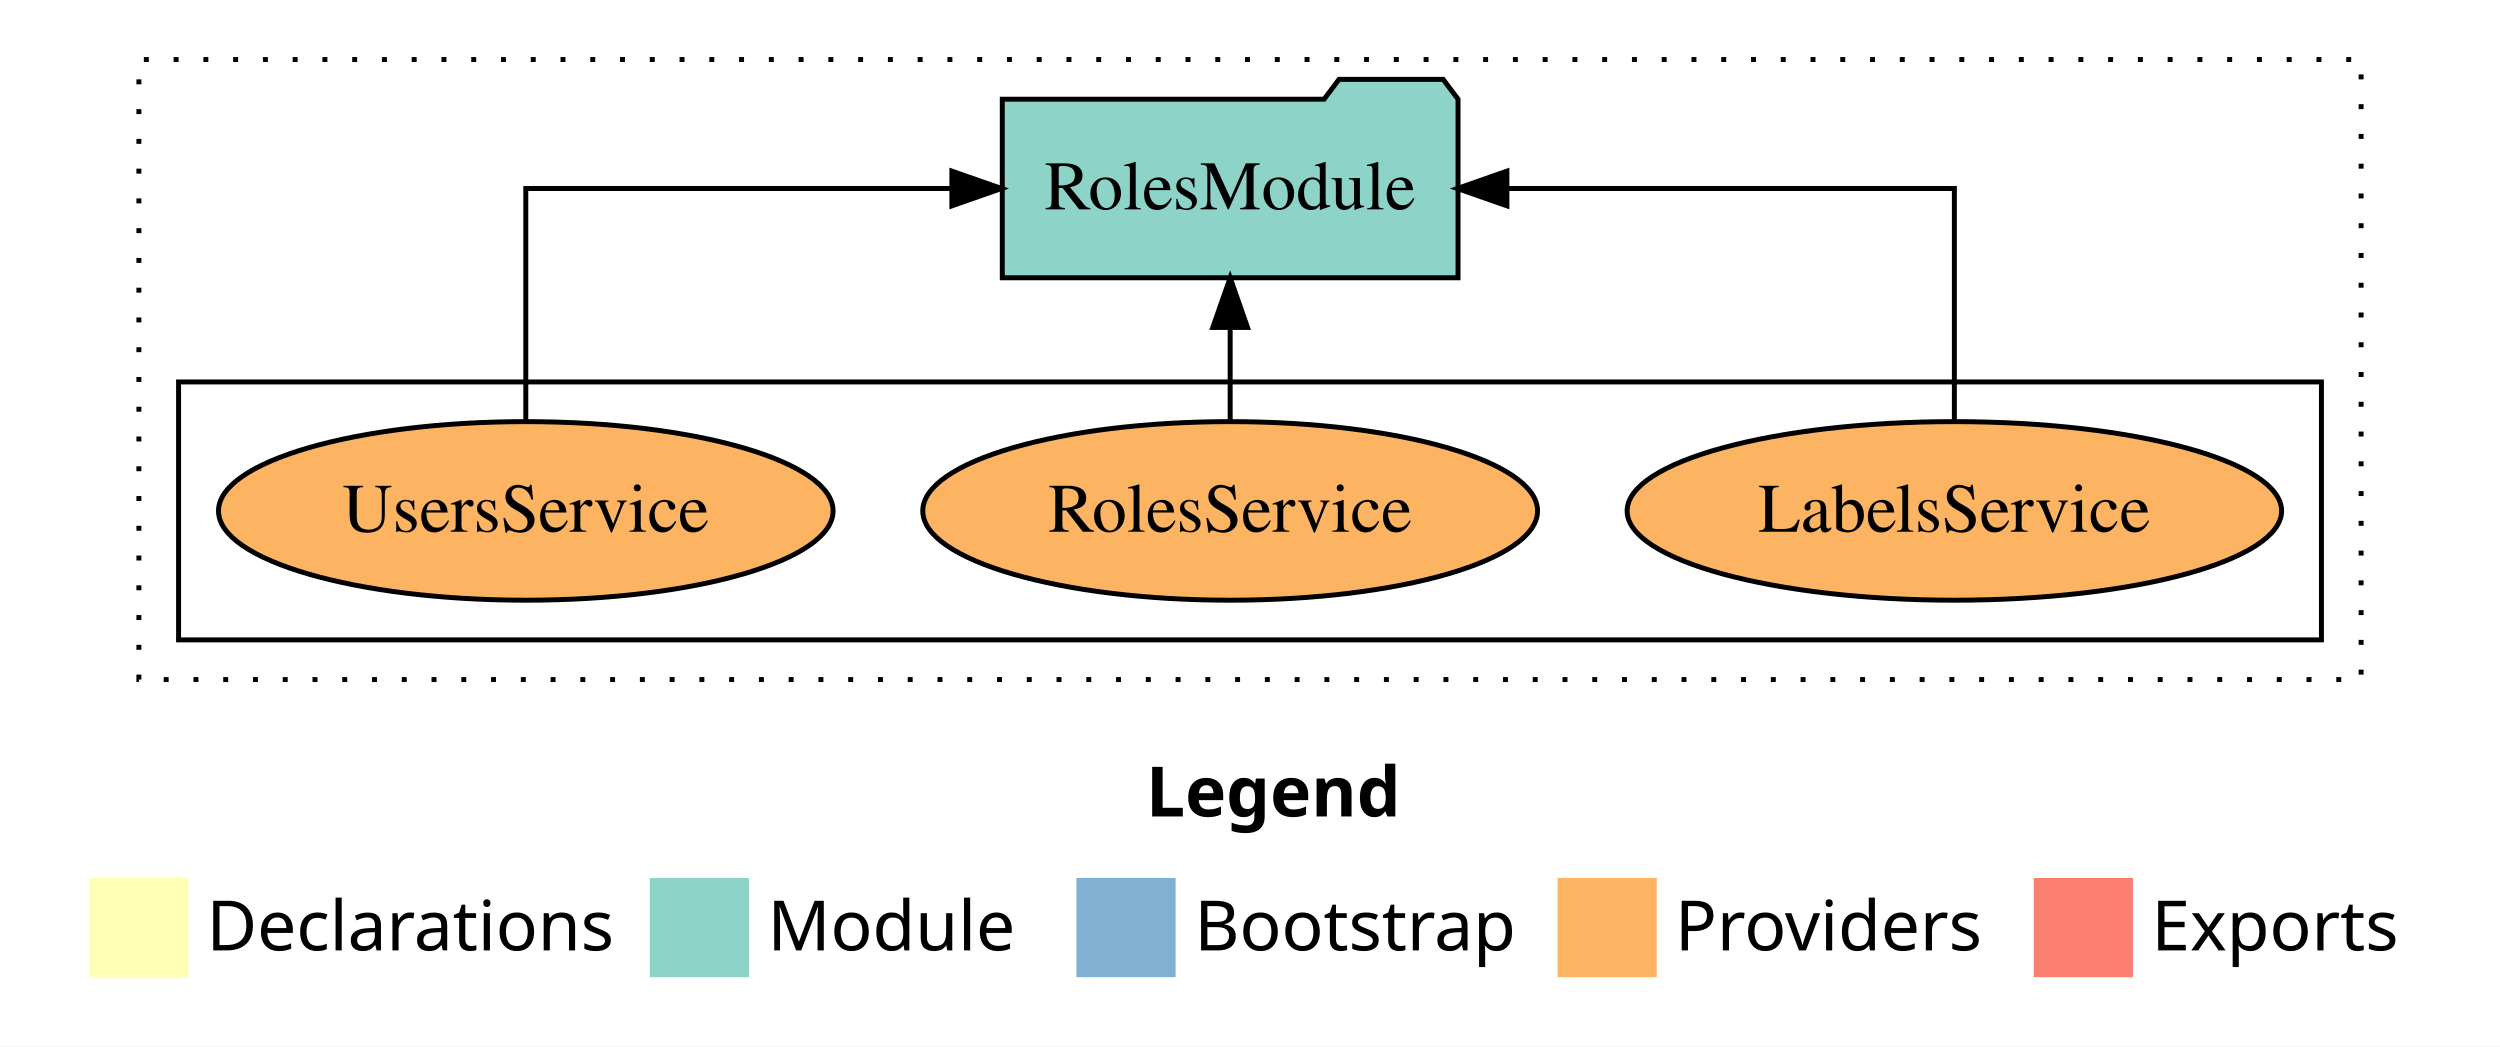
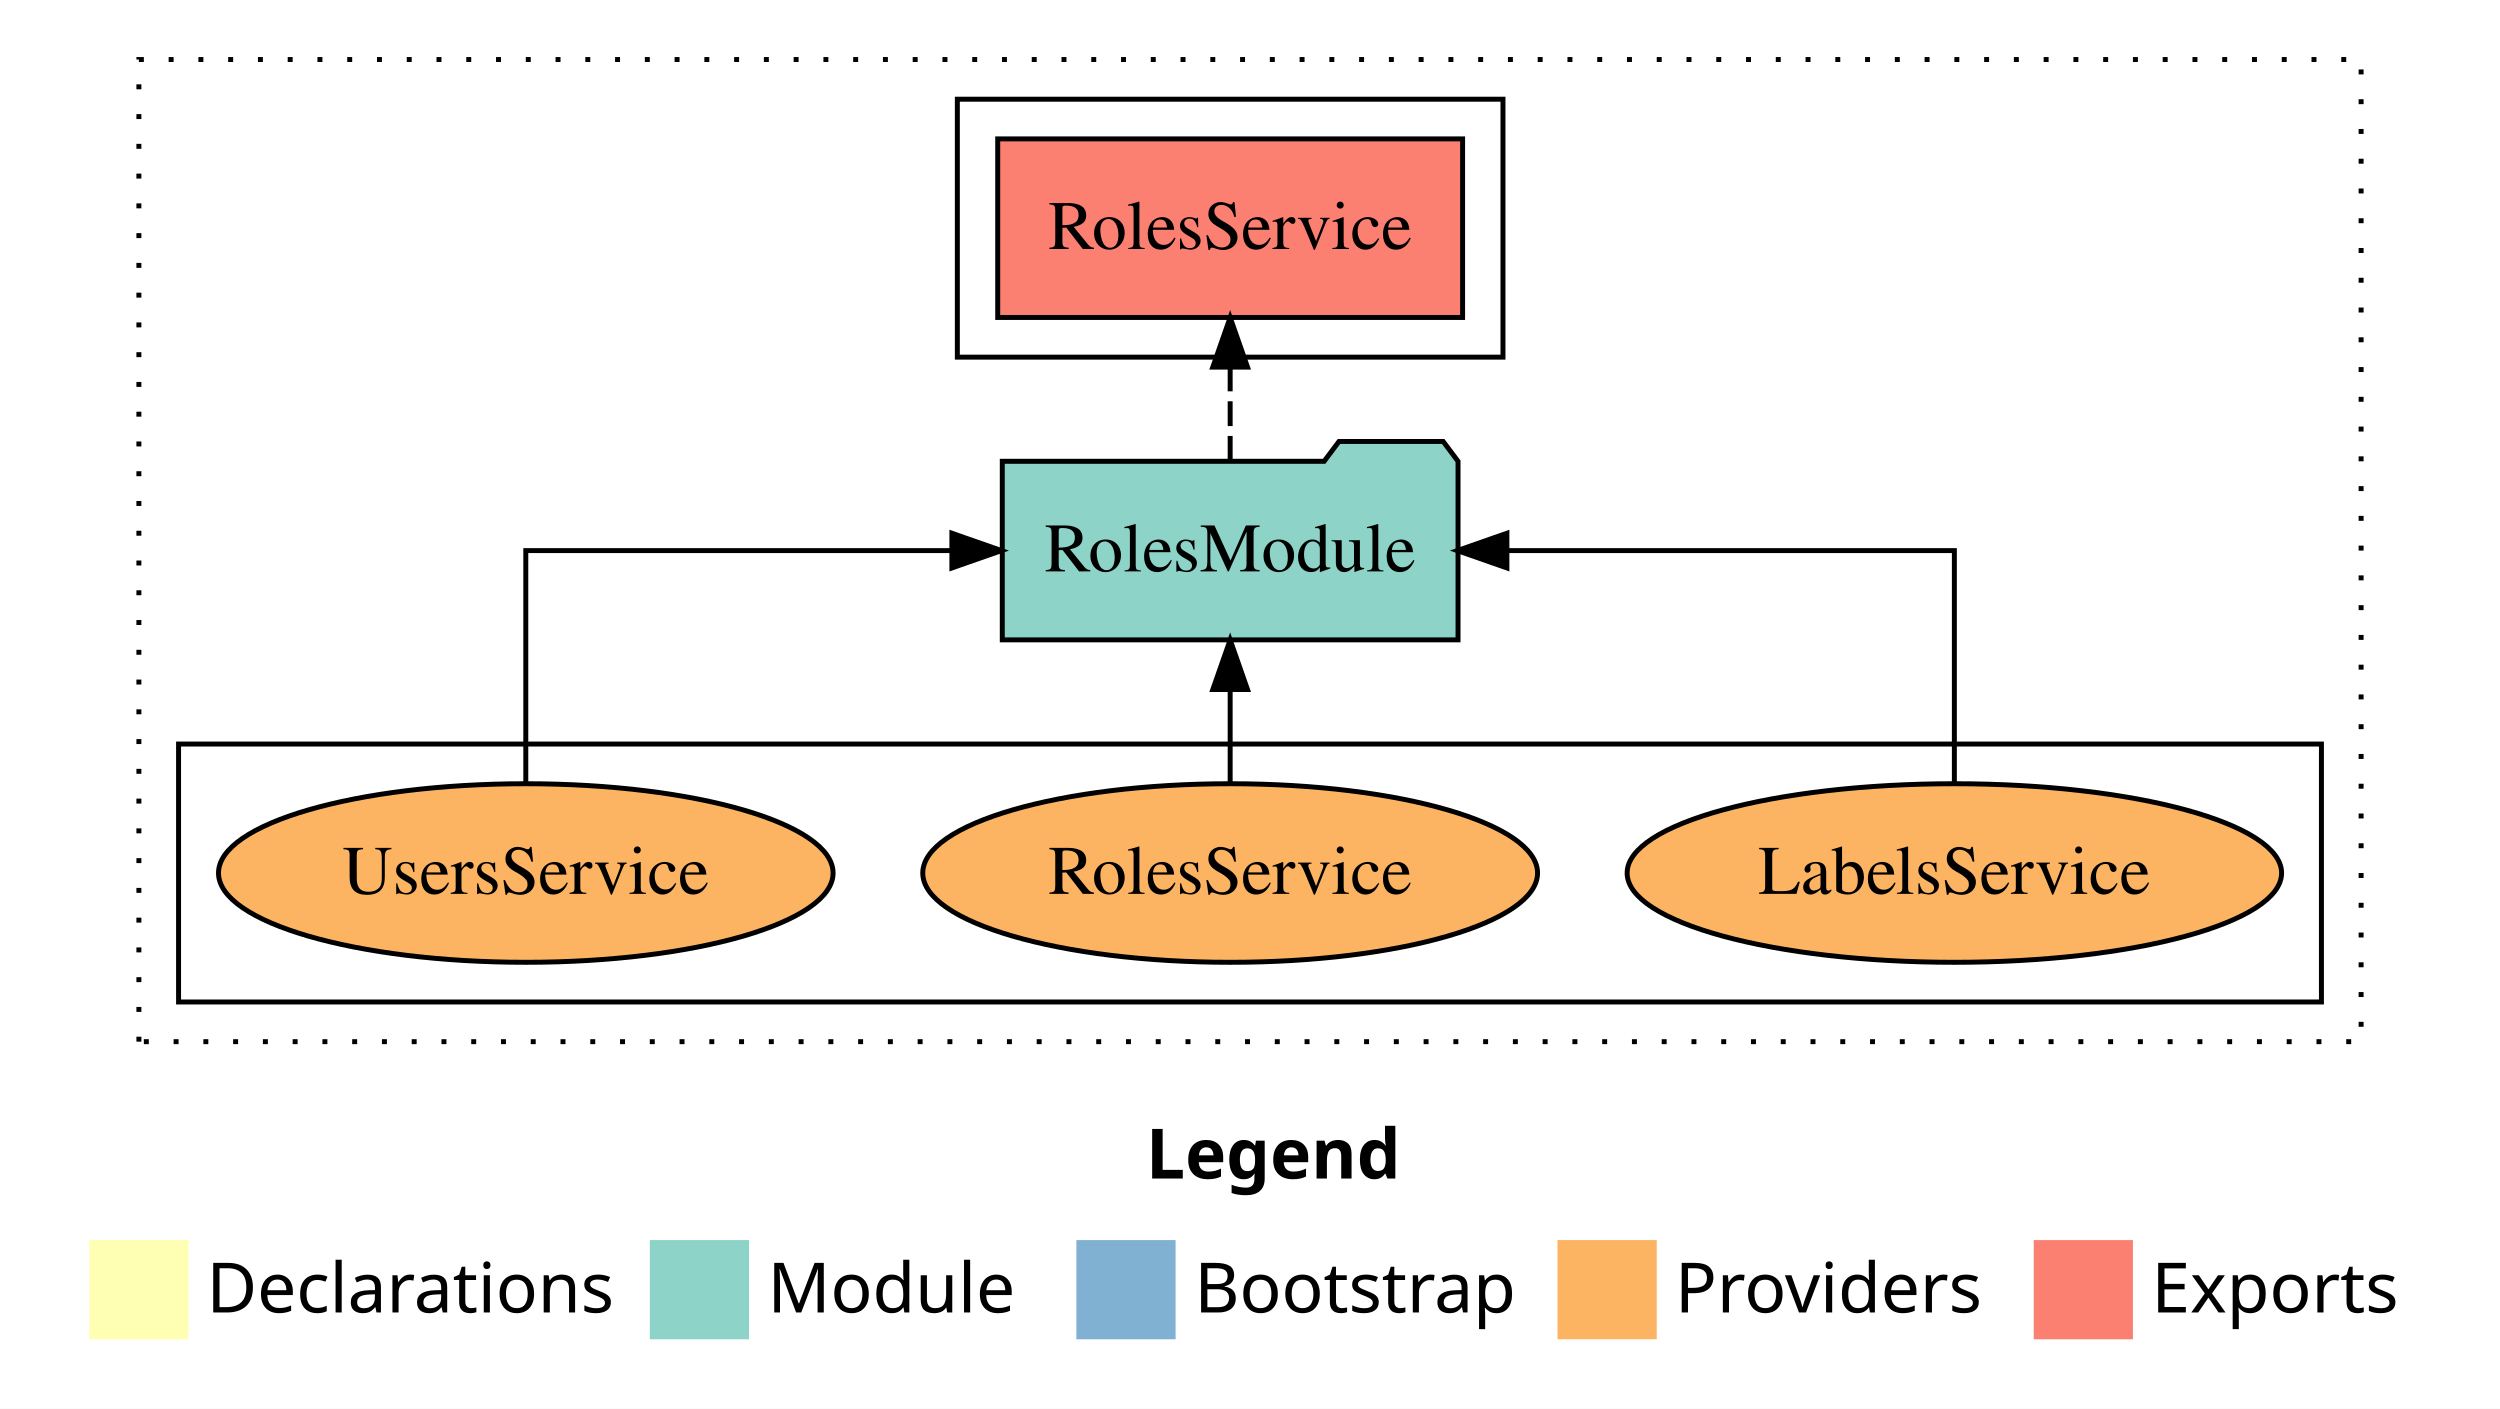
- <svg xmlns="http://www.w3.org/2000/svg" width="504pt" height="211pt" viewBox="0.00 0.00 504.00 211.00">
-   <g id="graph0" class="graph" transform="scale(1 1) rotate(0) translate(4 207)">
-     <polygon fill="white" stroke="transparent" points="-4,4 -4,-207 500,-207 500,4 -4,4" />
+ <svg xmlns="http://www.w3.org/2000/svg" width="504pt" height="284pt" viewBox="0.00 0.00 504.00 284.00">
+   <g id="graph0" class="graph" transform="scale(1 1) rotate(0) translate(4 280)">
+     <polygon fill="white" stroke="transparent" points="-4,4 -4,-280 500,-280 500,4 -4,4" />
    <text text-anchor="start" x="227.01" y="-42.4" font-family="Times-12" font-weight="bold" font-size="14.00">Legend</text>
    <polygon fill="#ffffb3" stroke="transparent" points="14,-10 14,-30 34,-30 34,-10 14,-10" />
    <text text-anchor="start" x="37.63" y="-15.4" font-family="Times-12" font-size="14.00">  Declarations</text>
    <polygon fill="#8dd3c7" stroke="transparent" points="127,-10 127,-30 147,-30 147,-10 127,-10" />
    <text text-anchor="start" x="150.73" y="-15.4" font-family="Times-12" font-size="14.00">  Module</text>
    <polygon fill="#80b1d3" stroke="transparent" points="213,-10 213,-30 233,-30 233,-10 213,-10" />
    <text text-anchor="start" x="236.78" y="-15.4" font-family="Times-12" font-size="14.00">  Bootstrap</text>
    <polygon fill="#fdb462" stroke="transparent" points="310,-10 310,-30 330,-30 330,-10 310,-10" />
    <text text-anchor="start" x="333.67" y="-15.4" font-family="Times-12" font-size="14.00">  Providers</text>
    <polygon fill="#fb8072" stroke="transparent" points="406,-10 406,-30 426,-30 426,-10 406,-10" />
    <text text-anchor="start" x="429.73" y="-15.4" font-family="Times-12" font-size="14.00">  Exports</text>
    <g id="clust1" class="cluster">
-       <polygon fill="none" stroke="black" stroke-dasharray="1,5" points="24,-70 24,-195 472,-195 472,-70 24,-70" />
+       <polygon fill="none" stroke="black" stroke-dasharray="1,5" points="24,-70 24,-268 472,-268 472,-70 24,-70" />
+     </g>
+     <g id="clust4" class="cluster">
+       <polygon fill="none" stroke="black" points="189,-208 189,-260 299,-260 299,-208 189,-208" />
    </g>
    <g id="clust6" class="cluster">
      <polygon fill="none" stroke="black" points="32,-78 32,-130 464,-130 464,-78 32,-78" />
    </g>
    <g id="node1" class="node">
-       <ellipse fill="#fdb462" stroke="black" cx="390" cy="-104" rx="65.97" ry="18" />
-       <text text-anchor="middle" x="390" y="-99.8" font-family="Times,serif" font-size="14.00">LabelsService</text>
+       <polygon fill="#fb8072" stroke="black" points="290.86,-252 197.14,-252 197.14,-216 290.86,-216 290.86,-252" />
+       <text text-anchor="middle" x="244" y="-229.8" font-family="Times,serif" font-size="14.00">RolesService </text>
    </g>
-     <g id="node4" class="node">
+     <g id="node2" class="node">
      <polygon fill="#8dd3c7" stroke="black" points="289.94,-187 286.94,-191 265.94,-191 262.94,-187 198.06,-187 198.06,-151 289.94,-151 289.94,-187" />
      <text text-anchor="middle" x="244" y="-164.8" font-family="Times,serif" font-size="14.00">RolesModule</text>
    </g>
    <g id="edge1" class="edge">
+       <path fill="none" stroke="black" stroke-dasharray="5,2" d="M244,-187.11C244,-187.11 244,-205.99 244,-205.99" />
+       <polygon fill="black" stroke="black" points="240.5,-205.99 244,-215.99 247.5,-205.99 240.5,-205.99" />
+     </g>
+     <g id="node3" class="node">
+       <ellipse fill="#fdb462" stroke="black" cx="390" cy="-104" rx="65.97" ry="18" />
+       <text text-anchor="middle" x="390" y="-99.8" font-family="Times,serif" font-size="14.00">LabelsService</text>
+     </g>
+     <g id="edge2" class="edge">
      <path fill="none" stroke="black" d="M390,-122.11C390,-141.34 390,-169 390,-169 390,-169 299.79,-169 299.79,-169" />
      <polygon fill="black" stroke="black" points="299.79,-165.5 289.79,-169 299.79,-172.5 299.79,-165.5" />
    </g>
-     <g id="node2" class="node">
+     <g id="node4" class="node">
      <ellipse fill="#fdb462" stroke="black" cx="244" cy="-104" rx="61.97" ry="18" />
      <text text-anchor="middle" x="244" y="-99.8" font-family="Times,serif" font-size="14.00">RolesService</text>
    </g>
-     <g id="edge2" class="edge">
+     <g id="edge3" class="edge">
      <path fill="none" stroke="black" d="M244,-122.11C244,-122.11 244,-140.99 244,-140.99" />
      <polygon fill="black" stroke="black" points="240.5,-140.99 244,-150.99 247.5,-140.99 240.5,-140.99" />
    </g>
-     <g id="node3" class="node">
+     <g id="node5" class="node">
      <ellipse fill="#fdb462" stroke="black" cx="102" cy="-104" rx="61.95" ry="18" />
      <text text-anchor="middle" x="102" y="-99.8" font-family="Times,serif" font-size="14.00">UsersService</text>
    </g>
-     <g id="edge3" class="edge">
+     <g id="edge4" class="edge">
      <path fill="none" stroke="black" d="M102,-122.11C102,-141.34 102,-169 102,-169 102,-169 187.9,-169 187.9,-169" />
      <polygon fill="black" stroke="black" points="187.9,-172.5 197.9,-169 187.9,-165.5 187.9,-172.5" />
    </g>
  </g>
</svg>
